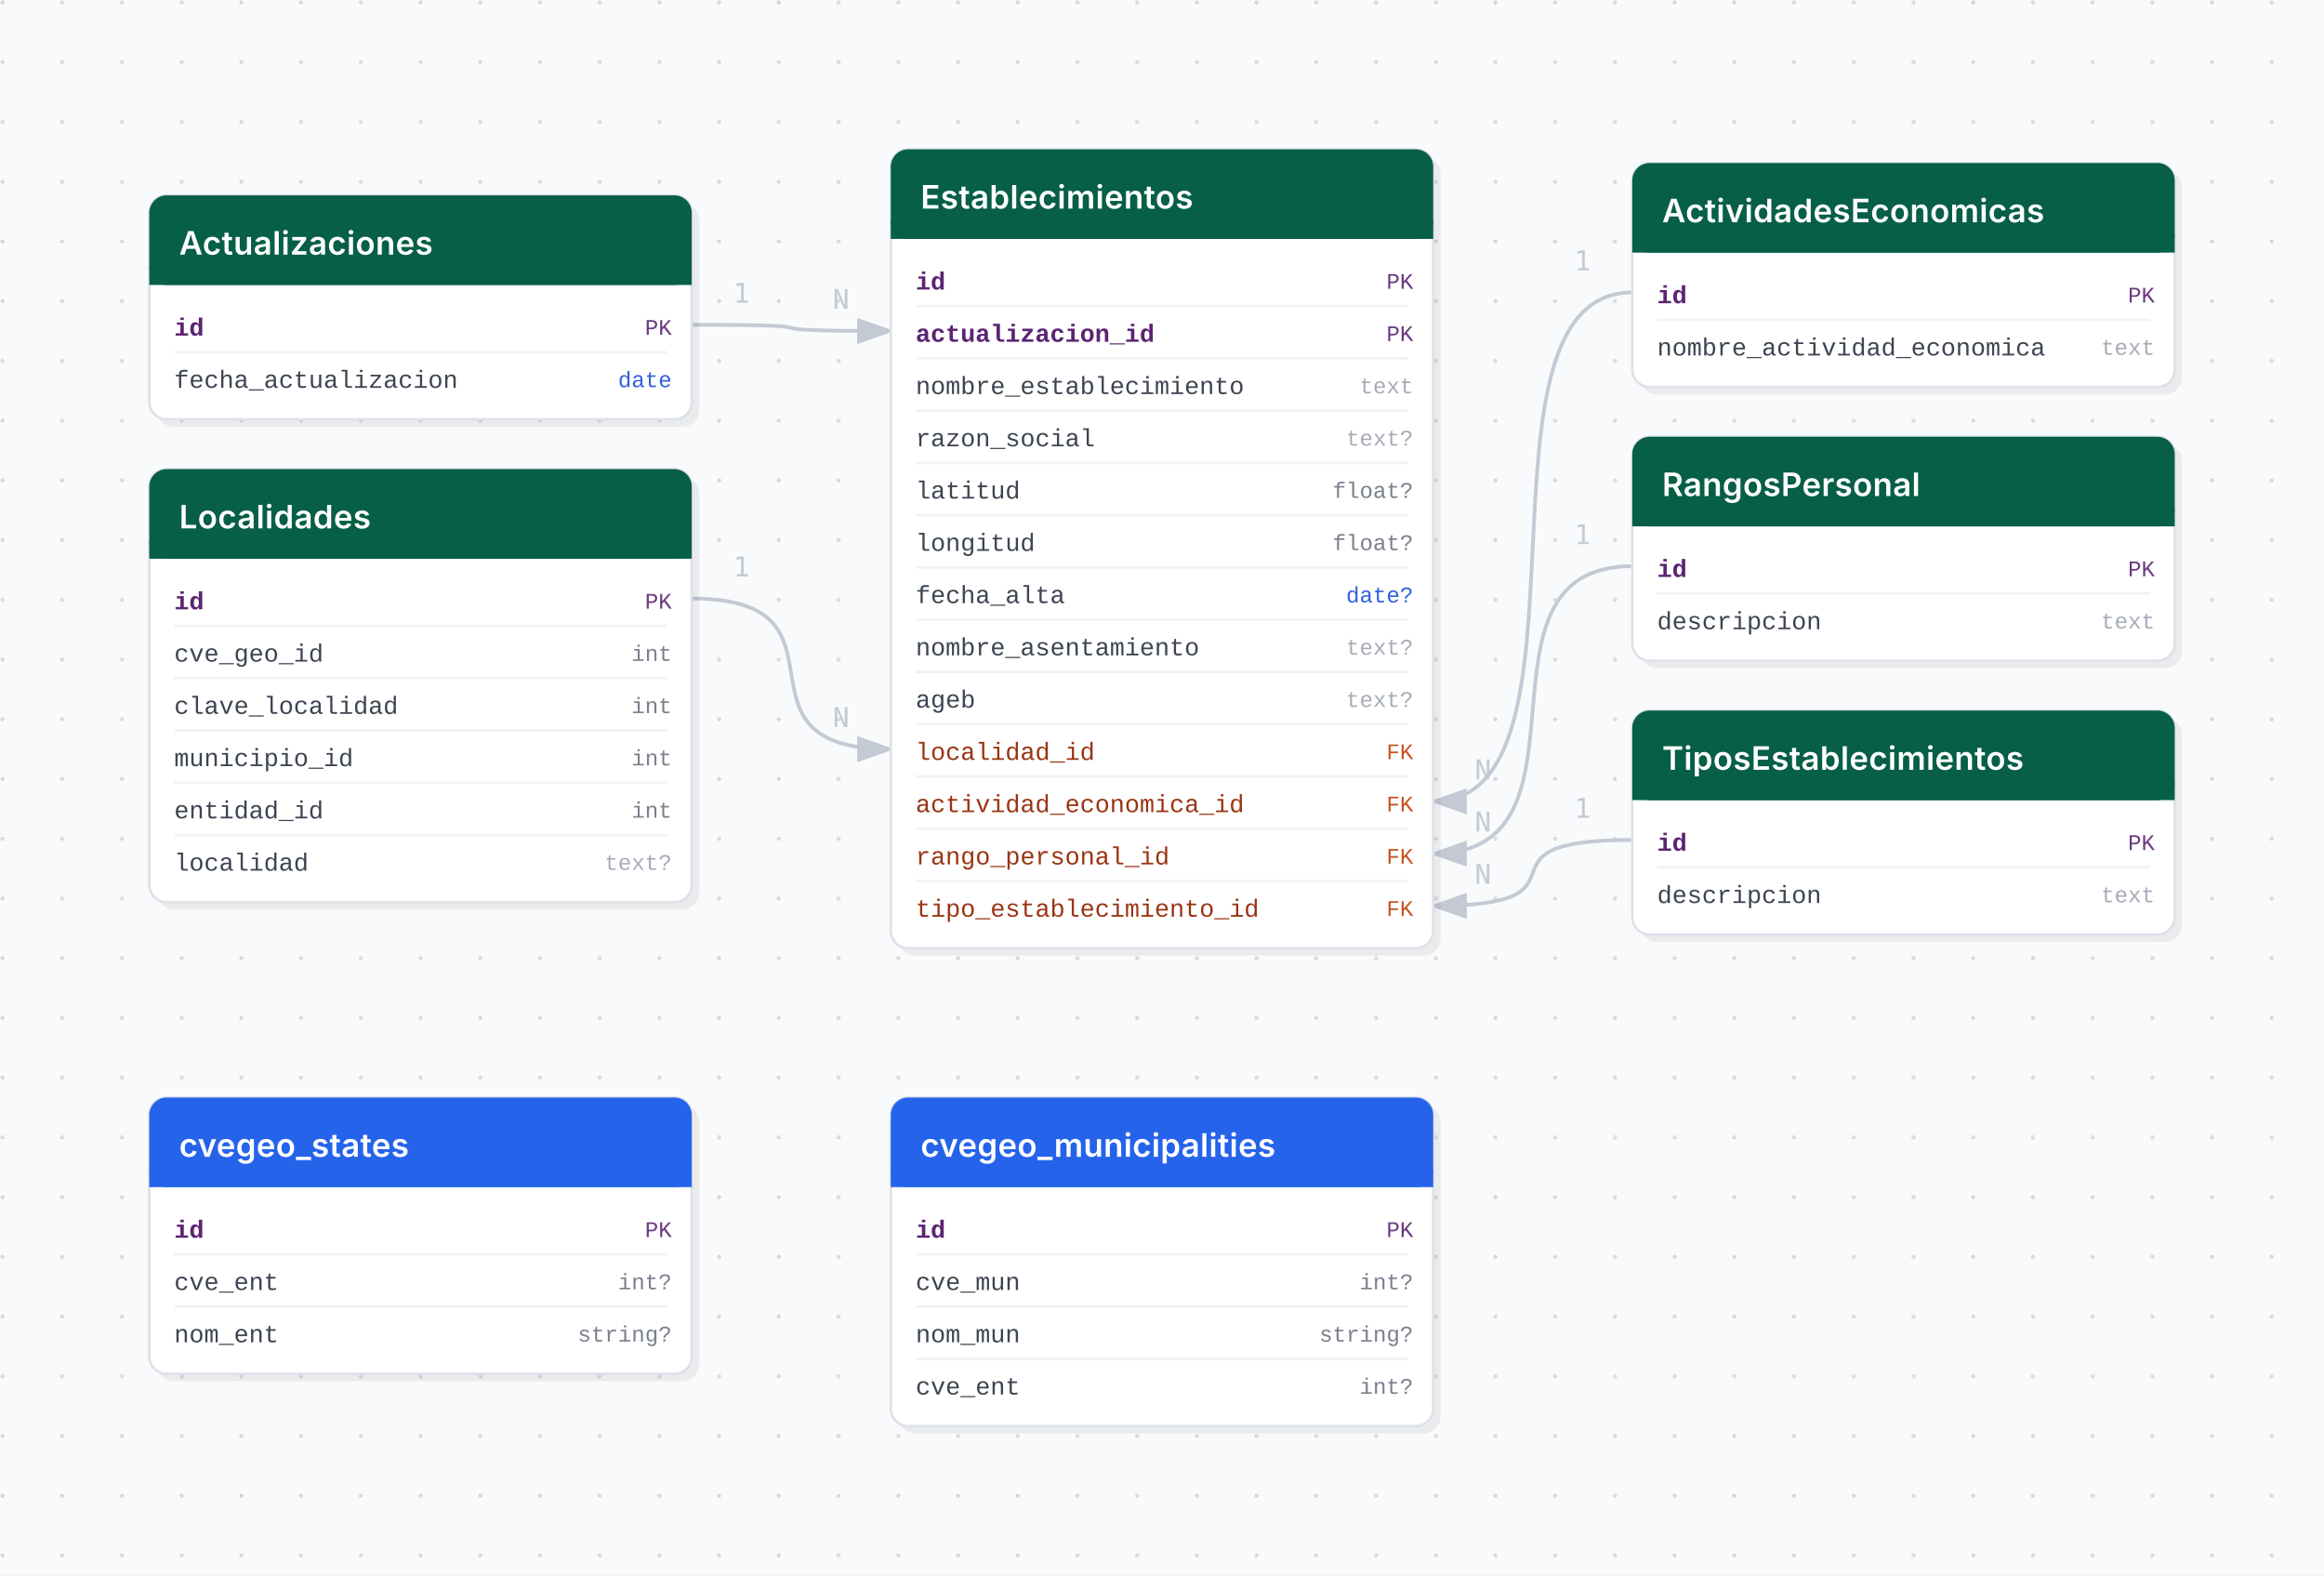
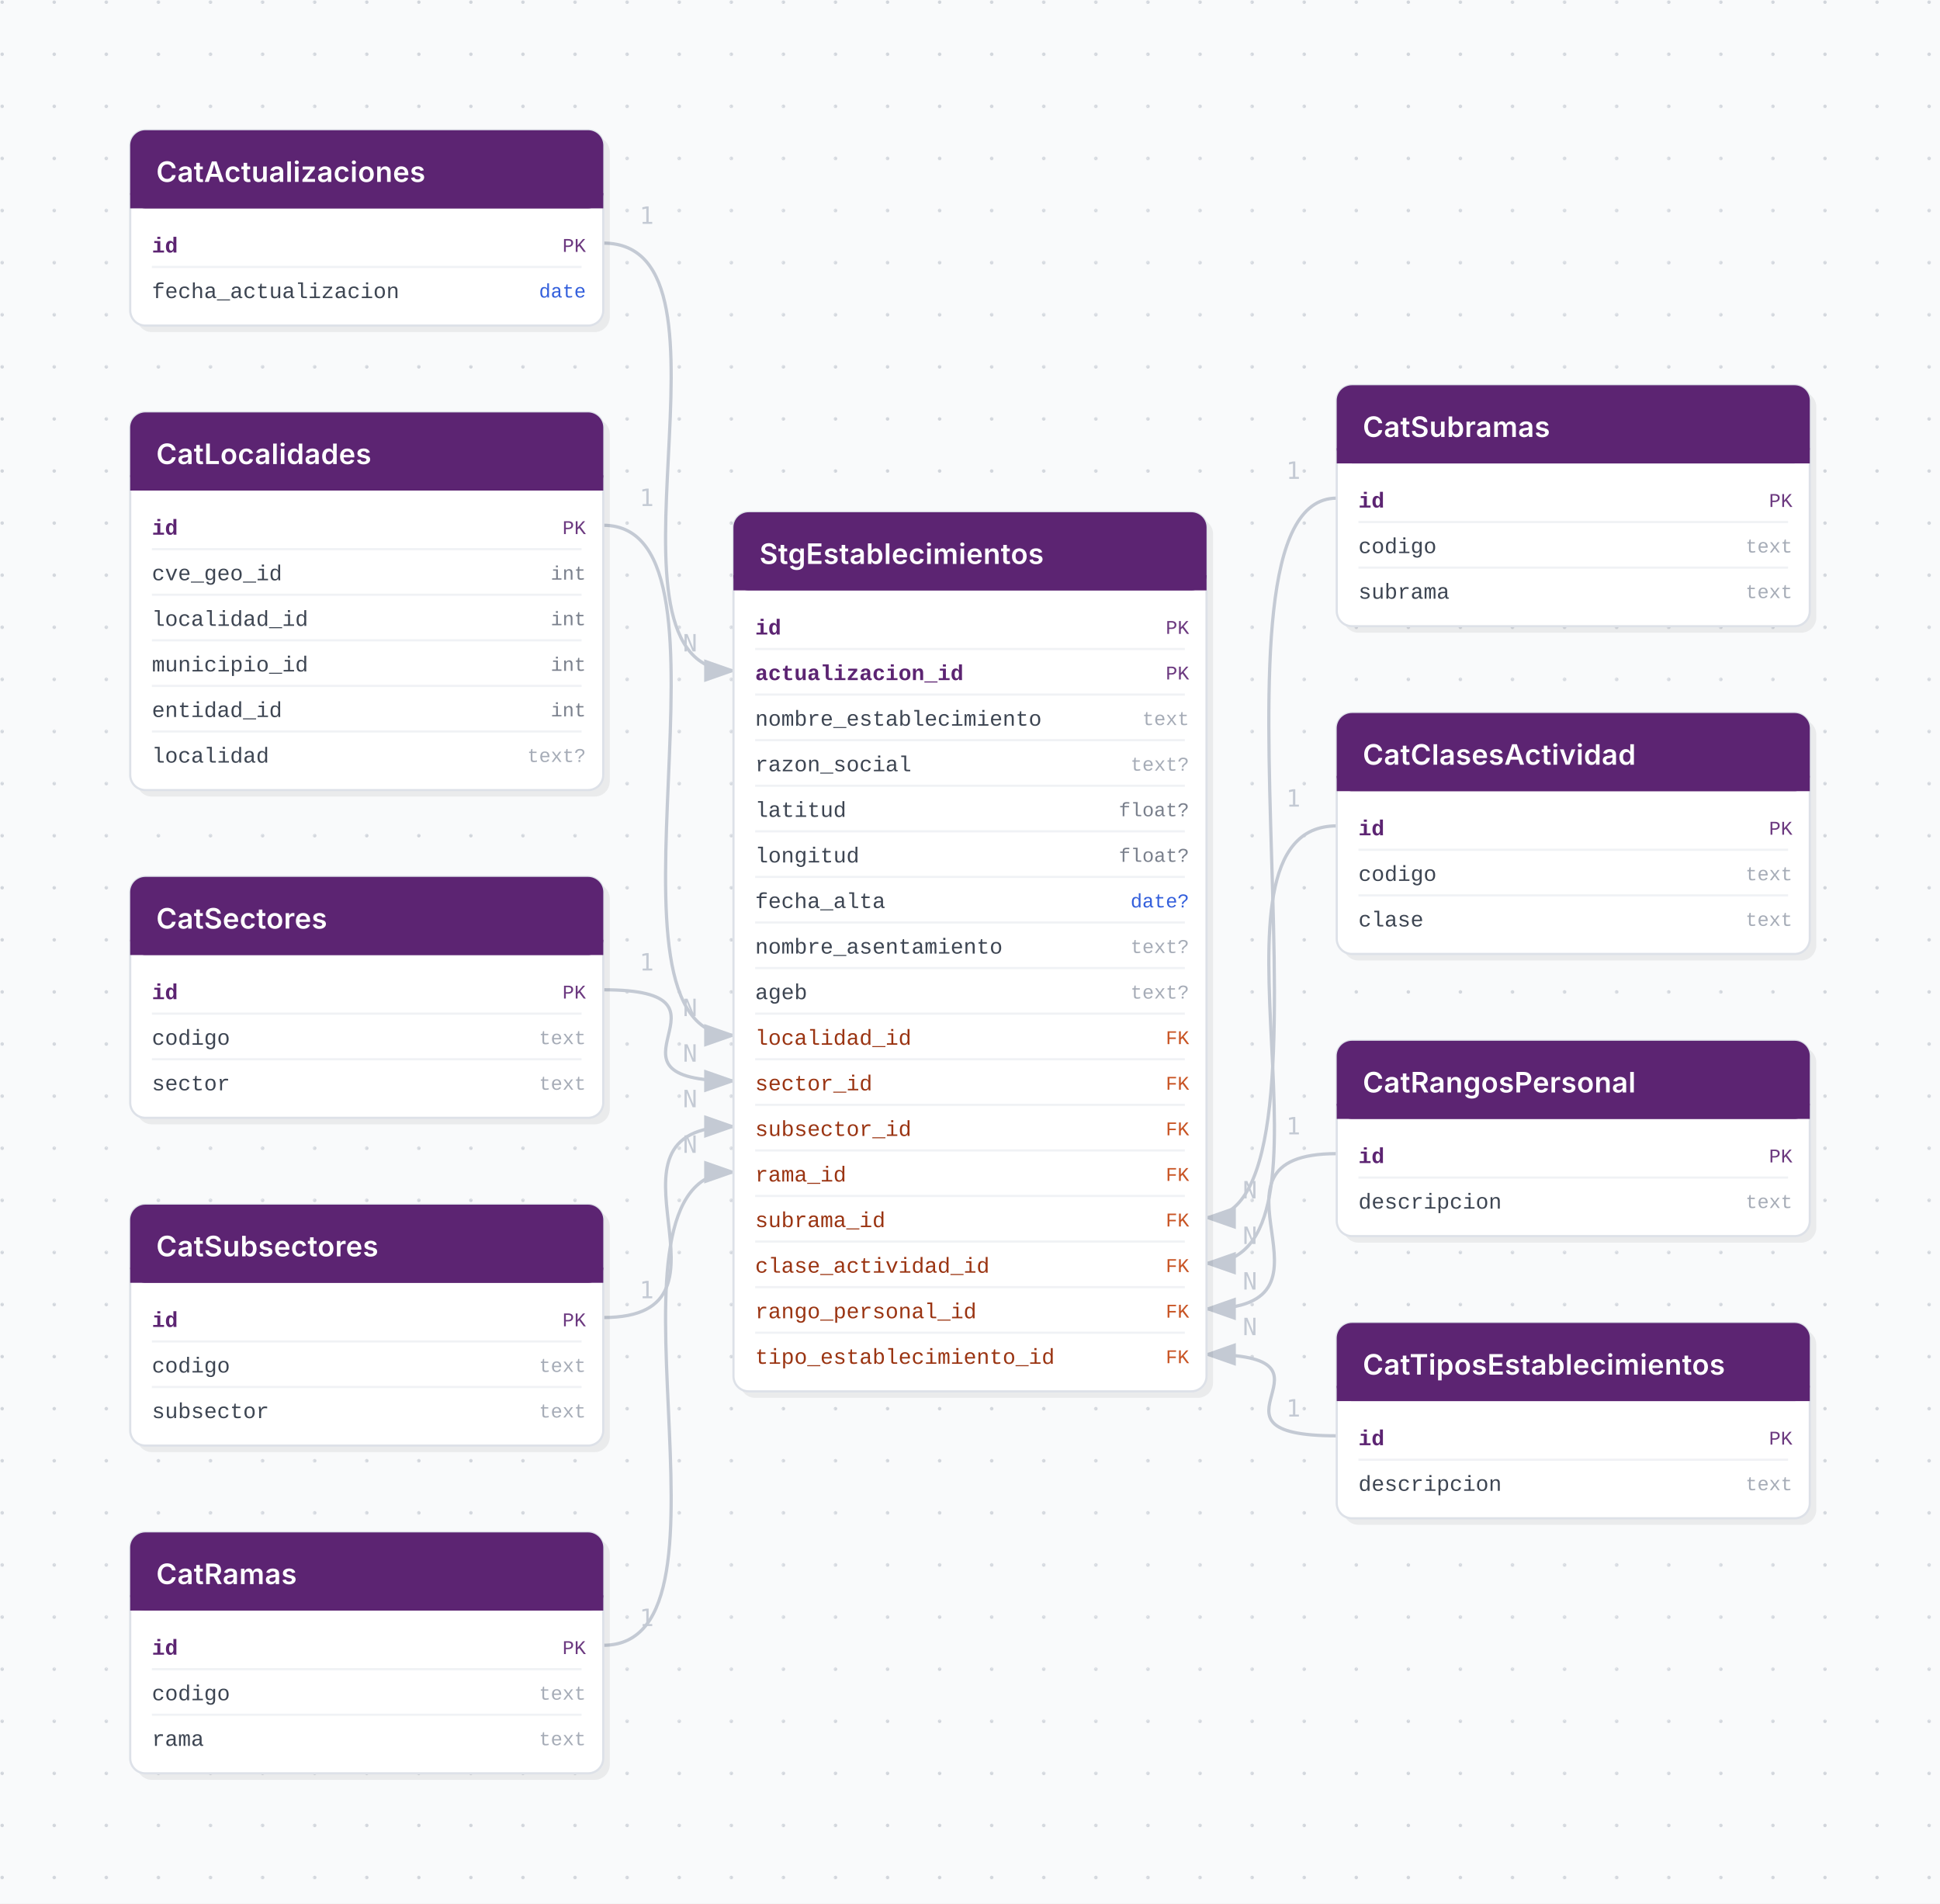
- <svg xmlns="http://www.w3.org/2000/svg" width="934.0" height="633.0" style="font-family: system-ui, -apple-system, sans-serif;">
+ <svg xmlns="http://www.w3.org/2000/svg" width="894.0" height="877.0" style="font-family: system-ui, -apple-system, sans-serif;">
  <defs>
    <pattern id="erd-dots" width="24" height="24" patternUnits="userSpaceOnUse">
      <circle cx="1" cy="1" r="0.8" fill="#d1d5db" />
    </pattern>
    <marker id="arr" markerWidth="10" markerHeight="7" refX="9" refY="3.5" orient="auto">
      <polygon points="0 0, 10 3.5, 0 7" fill="#c4cad4" />
    </marker>
    <marker id="arr-hi" markerWidth="10" markerHeight="7" refX="9" refY="3.5" orient="auto">
-       <polygon points="0 0, 10 3.5, 0 7" fill="#dc2626" />
+       <polygon points="0 0, 10 3.5, 0 7" fill="#FF8300" />
    </marker>
  </defs>
  <rect width="100%" height="100%" fill="#f9fafb" />
  <rect width="100%" height="100%" fill="url(#erd-dots)" />
-   <g class="erd-rel" data-from="actualizaciones" data-to="establecimientos">
-     <path d="M 278.0 130.5 C 348.0 130.5 288.0 133.0 358.0 133.0" fill="none" stroke="transparent" stroke-width="18" />
-     <path class="erd-edge" d="M 278.0 130.5 C 348.0 130.5 288.0 133.0 358.0 133.0" fill="none" stroke="#c4cad4" stroke-width="1.5" marker-end="url(#arr)" />
-     <text x="298.0" y="118.5" font-size="11" font-family="monospace" fill="#c4cad4" text-anchor="middle" dominant-baseline="middle">1</text>
-     <text x="338.0" y="121.0" font-size="11" font-family="monospace" fill="#c4cad4" text-anchor="middle" dominant-baseline="middle">N</text>
-   </g>
-   <g class="erd-rel" data-from="localidades" data-to="establecimientos">
-     <path d="M 278.0 240.5 C 348.0 240.5 288.0 301.0 358.0 301.0" fill="none" stroke="transparent" stroke-width="18" />
-     <path class="erd-edge" d="M 278.0 240.5 C 348.0 240.5 288.0 301.0 358.0 301.0" fill="none" stroke="#c4cad4" stroke-width="1.5" marker-end="url(#arr)" />
-     <text x="298.0" y="228.5" font-size="11" font-family="monospace" fill="#c4cad4" text-anchor="middle" dominant-baseline="middle">1</text>
-     <text x="338.0" y="289.0" font-size="11" font-family="monospace" fill="#c4cad4" text-anchor="middle" dominant-baseline="middle">N</text>
-   </g>
-   <g class="erd-rel" data-from="actividades_economicas" data-to="establecimientos">
-     <path d="M 656.0 117.5 C 586.0 117.5 646.0 322.0 576.0 322.0" fill="none" stroke="transparent" stroke-width="18" />
-     <path class="erd-edge" d="M 656.0 117.5 C 586.0 117.5 646.0 322.0 576.0 322.0" fill="none" stroke="#c4cad4" stroke-width="1.5" marker-end="url(#arr)" />
-     <text x="636.0" y="105.5" font-size="11" font-family="monospace" fill="#c4cad4" text-anchor="middle" dominant-baseline="middle">1</text>
-     <text x="596.0" y="310.0" font-size="11" font-family="monospace" fill="#c4cad4" text-anchor="middle" dominant-baseline="middle">N</text>
-   </g>
-   <g class="erd-rel" data-from="rangos_personal" data-to="establecimientos">
-     <path d="M 656.0 227.5 C 586.0 227.5 646.0 343.0 576.0 343.0" fill="none" stroke="transparent" stroke-width="18" />
-     <path class="erd-edge" d="M 656.0 227.5 C 586.0 227.5 646.0 343.0 576.0 343.0" fill="none" stroke="#c4cad4" stroke-width="1.5" marker-end="url(#arr)" />
-     <text x="636.0" y="215.5" font-size="11" font-family="monospace" fill="#c4cad4" text-anchor="middle" dominant-baseline="middle">1</text>
-     <text x="596.0" y="331.0" font-size="11" font-family="monospace" fill="#c4cad4" text-anchor="middle" dominant-baseline="middle">N</text>
-   </g>
-   <g class="erd-rel" data-from="tipos_establecimientos" data-to="establecimientos">
-     <path d="M 656.0 337.5 C 586.0 337.5 646.0 364.0 576.0 364.0" fill="none" stroke="transparent" stroke-width="18" />
-     <path class="erd-edge" d="M 656.0 337.5 C 586.0 337.5 646.0 364.0 576.0 364.0" fill="none" stroke="#c4cad4" stroke-width="1.5" marker-end="url(#arr)" />
-     <text x="636.0" y="325.5" font-size="11" font-family="monospace" fill="#c4cad4" text-anchor="middle" dominant-baseline="middle">1</text>
-     <text x="596.0" y="352.0" font-size="11" font-family="monospace" fill="#c4cad4" text-anchor="middle" dominant-baseline="middle">N</text>
-   </g>
-   <g class="erd-node" data-table="actividades_economicas" transform="translate(656.0, 65.5)" style="cursor: grab;">
+   <g class="erd-rel" data-from="cat_actualizaciones" data-to="stg_establecimientos">
+     <path d="M 278.0 112.0 C 348.0 112.0 268.0 309.0 338.0 309.0" fill="none" stroke="transparent" stroke-width="18" />
+     <path class="erd-edge" d="M 278.0 112.0 C 348.0 112.0 268.0 309.0 338.0 309.0" fill="none" stroke="#c4cad4" stroke-width="1.5" marker-end="url(#arr)" />
+     <text x="298.0" y="100.0" font-size="11" font-family="monospace" fill="#c4cad4" text-anchor="middle" dominant-baseline="middle">1</text>
+     <text x="318.0" y="297.0" font-size="11" font-family="monospace" fill="#c4cad4" text-anchor="middle" dominant-baseline="middle">N</text>
+   </g>
+   <g class="erd-rel" data-from="cat_localidades" data-to="stg_establecimientos">
+     <path d="M 278.0 242.0 C 348.0 242.0 268.0 477.0 338.0 477.0" fill="none" stroke="transparent" stroke-width="18" />
+     <path class="erd-edge" d="M 278.0 242.0 C 348.0 242.0 268.0 477.0 338.0 477.0" fill="none" stroke="#c4cad4" stroke-width="1.5" marker-end="url(#arr)" />
+     <text x="298.0" y="230.0" font-size="11" font-family="monospace" fill="#c4cad4" text-anchor="middle" dominant-baseline="middle">1</text>
+     <text x="318.0" y="465.0" font-size="11" font-family="monospace" fill="#c4cad4" text-anchor="middle" dominant-baseline="middle">N</text>
+   </g>
+   <g class="erd-rel" data-from="cat_sectores" data-to="stg_establecimientos">
+     <path d="M 278.0 456.0 C 348.0 456.0 268.0 498.0 338.0 498.0" fill="none" stroke="transparent" stroke-width="18" />
+     <path class="erd-edge" d="M 278.0 456.0 C 348.0 456.0 268.0 498.0 338.0 498.0" fill="none" stroke="#c4cad4" stroke-width="1.5" marker-end="url(#arr)" />
+     <text x="298.0" y="444.0" font-size="11" font-family="monospace" fill="#c4cad4" text-anchor="middle" dominant-baseline="middle">1</text>
+     <text x="318.0" y="486.0" font-size="11" font-family="monospace" fill="#c4cad4" text-anchor="middle" dominant-baseline="middle">N</text>
+   </g>
+   <g class="erd-rel" data-from="cat_subsectores" data-to="stg_establecimientos">
+     <path d="M 278.0 607.0 C 348.0 607.0 268.0 519.0 338.0 519.0" fill="none" stroke="transparent" stroke-width="18" />
+     <path class="erd-edge" d="M 278.0 607.0 C 348.0 607.0 268.0 519.0 338.0 519.0" fill="none" stroke="#c4cad4" stroke-width="1.5" marker-end="url(#arr)" />
+     <text x="298.0" y="595.0" font-size="11" font-family="monospace" fill="#c4cad4" text-anchor="middle" dominant-baseline="middle">1</text>
+     <text x="318.0" y="507.0" font-size="11" font-family="monospace" fill="#c4cad4" text-anchor="middle" dominant-baseline="middle">N</text>
+   </g>
+   <g class="erd-rel" data-from="cat_ramas" data-to="stg_establecimientos">
+     <path d="M 278.0 758.0 C 348.0 758.0 268.0 540.0 338.0 540.0" fill="none" stroke="transparent" stroke-width="18" />
+     <path class="erd-edge" d="M 278.0 758.0 C 348.0 758.0 268.0 540.0 338.0 540.0" fill="none" stroke="#c4cad4" stroke-width="1.5" marker-end="url(#arr)" />
+     <text x="298.0" y="746.0" font-size="11" font-family="monospace" fill="#c4cad4" text-anchor="middle" dominant-baseline="middle">1</text>
+     <text x="318.0" y="528.0" font-size="11" font-family="monospace" fill="#c4cad4" text-anchor="middle" dominant-baseline="middle">N</text>
+   </g>
+   <g class="erd-rel" data-from="cat_subramas" data-to="stg_establecimientos">
+     <path d="M 616.0 229.5 C 546.0 229.5 626.0 561.0 556.0 561.0" fill="none" stroke="transparent" stroke-width="18" />
+     <path class="erd-edge" d="M 616.0 229.5 C 546.0 229.5 626.0 561.0 556.0 561.0" fill="none" stroke="#c4cad4" stroke-width="1.5" marker-end="url(#arr)" />
+     <text x="596.0" y="217.5" font-size="11" font-family="monospace" fill="#c4cad4" text-anchor="middle" dominant-baseline="middle">1</text>
+     <text x="576.0" y="549.0" font-size="11" font-family="monospace" fill="#c4cad4" text-anchor="middle" dominant-baseline="middle">N</text>
+   </g>
+   <g class="erd-rel" data-from="cat_clases_actividad" data-to="stg_establecimientos">
+     <path d="M 616.0 380.5 C 546.0 380.5 626.0 582.0 556.0 582.0" fill="none" stroke="transparent" stroke-width="18" />
+     <path class="erd-edge" d="M 616.0 380.5 C 546.0 380.5 626.0 582.0 556.0 582.0" fill="none" stroke="#c4cad4" stroke-width="1.5" marker-end="url(#arr)" />
+     <text x="596.0" y="368.5" font-size="11" font-family="monospace" fill="#c4cad4" text-anchor="middle" dominant-baseline="middle">1</text>
+     <text x="576.0" y="570.0" font-size="11" font-family="monospace" fill="#c4cad4" text-anchor="middle" dominant-baseline="middle">N</text>
+   </g>
+   <g class="erd-rel" data-from="cat_rangos_personal" data-to="stg_establecimientos">
+     <path d="M 616.0 531.5 C 546.0 531.5 626.0 603.0 556.0 603.0" fill="none" stroke="transparent" stroke-width="18" />
+     <path class="erd-edge" d="M 616.0 531.5 C 546.0 531.5 626.0 603.0 556.0 603.0" fill="none" stroke="#c4cad4" stroke-width="1.5" marker-end="url(#arr)" />
+     <text x="596.0" y="519.5" font-size="11" font-family="monospace" fill="#c4cad4" text-anchor="middle" dominant-baseline="middle">1</text>
+     <text x="576.0" y="591.0" font-size="11" font-family="monospace" fill="#c4cad4" text-anchor="middle" dominant-baseline="middle">N</text>
+   </g>
+   <g class="erd-rel" data-from="cat_tipos_establecimientos" data-to="stg_establecimientos">
+     <path d="M 616.0 661.5 C 546.0 661.5 626.0 624.0 556.0 624.0" fill="none" stroke="transparent" stroke-width="18" />
+     <path class="erd-edge" d="M 616.0 661.5 C 546.0 661.5 626.0 624.0 556.0 624.0" fill="none" stroke="#c4cad4" stroke-width="1.5" marker-end="url(#arr)" />
+     <text x="596.0" y="649.5" font-size="11" font-family="monospace" fill="#c4cad4" text-anchor="middle" dominant-baseline="middle">1</text>
+     <text x="576.0" y="612.0" font-size="11" font-family="monospace" fill="#c4cad4" text-anchor="middle" dominant-baseline="middle">N</text>
+   </g>
+   <g class="erd-node" data-table="cat_actualizaciones" transform="translate(60.0, 60.0)" style="cursor: grab;">
    <rect x="3" y="3" rx="7" width="218" height="90" fill="rgba(0,0,0,0.06)" />
    <rect class="erd-card" rx="7" width="218" height="90" fill="#ffffff" stroke="#dde1e8" stroke-width="1" />
-     <rect rx="7" width="218" height="36" fill="#065f46" />
-     <rect y="29" width="218" height="7" fill="#065f46" />
-     <text x="12" y="19.0" font-size="13" font-weight="600" fill="white" dominant-baseline="middle" style="letter-spacing: 0.01em;">ActividadesEconomicas</text>
-     <text x="10" y="53.5" font-size="10" font-family="'Courier New', Courier, monospace" fill="#5C2472" font-weight="700" dominant-baseline="middle">id</text>
-     <text x="210" y="53.5" font-size="9" font-family="'Courier New', Courier, monospace" fill="#5C2472" text-anchor="end" dominant-baseline="middle" opacity="0.9">PK</text>
-     <line x1="10" y1="63" x2="208" y2="63" stroke="#f0f2f5" stroke-width="1" />
-     <text x="10" y="74.5" font-size="10" font-family="'Courier New', Courier, monospace" fill="#3d4552" font-weight="400" dominant-baseline="middle">nombre_actividad_economica</text>
-     <text x="210" y="74.5" font-size="9" font-family="'Courier New', Courier, monospace" fill="#9ca3af" text-anchor="end" dominant-baseline="middle" opacity="0.9">text</text>
-   </g>
-   <g class="erd-node" data-table="actualizaciones" transform="translate(60.0, 78.5)" style="cursor: grab;">
+     <rect rx="7" width="218" height="36" fill="#5C2472" />
+     <rect y="29" width="218" height="7" fill="#5C2472" />
+     <text x="12" y="19.0" font-size="13" font-weight="600" fill="white" dominant-baseline="middle" style="letter-spacing: 0.01em;">CatActualizaciones</text>
+     <text x="10" y="53.5" font-size="10" font-family="'Courier New', Courier, monospace" fill="#5C2472" font-weight="700" dominant-baseline="middle">id</text>
+     <text x="210" y="53.5" font-size="9" font-family="'Courier New', Courier, monospace" fill="#5C2472" text-anchor="end" dominant-baseline="middle" opacity="0.9">PK</text>
+     <line x1="10" y1="63" x2="208" y2="63" stroke="#f0f2f5" stroke-width="1" />
+     <text x="10" y="74.5" font-size="10" font-family="'Courier New', Courier, monospace" fill="#3d4552" font-weight="400" dominant-baseline="middle">fecha_actualizacion</text>
+     <text x="210" y="74.5" font-size="9" font-family="'Courier New', Courier, monospace" fill="#1d4ed8" text-anchor="end" dominant-baseline="middle" opacity="0.9">date</text>
+   </g>
+   <g class="erd-node" data-table="cat_clases_actividad" transform="translate(616.0, 328.5)" style="cursor: grab;">
+     <rect x="3" y="3" rx="7" width="218" height="111" fill="rgba(0,0,0,0.06)" />
+     <rect class="erd-card" rx="7" width="218" height="111" fill="#ffffff" stroke="#dde1e8" stroke-width="1" />
+     <rect rx="7" width="218" height="36" fill="#5C2472" />
+     <rect y="29" width="218" height="7" fill="#5C2472" />
+     <text x="12" y="19.0" font-size="13" font-weight="600" fill="white" dominant-baseline="middle" style="letter-spacing: 0.01em;">CatClasesActividad</text>
+     <text x="10" y="53.5" font-size="10" font-family="'Courier New', Courier, monospace" fill="#5C2472" font-weight="700" dominant-baseline="middle">id</text>
+     <text x="210" y="53.5" font-size="9" font-family="'Courier New', Courier, monospace" fill="#5C2472" text-anchor="end" dominant-baseline="middle" opacity="0.9">PK</text>
+     <line x1="10" y1="63" x2="208" y2="63" stroke="#f0f2f5" stroke-width="1" />
+     <text x="10" y="74.5" font-size="10" font-family="'Courier New', Courier, monospace" fill="#3d4552" font-weight="400" dominant-baseline="middle">codigo</text>
+     <text x="210" y="74.5" font-size="9" font-family="'Courier New', Courier, monospace" fill="#9ca3af" text-anchor="end" dominant-baseline="middle" opacity="0.9">text</text>
+     <line x1="10" y1="84" x2="208" y2="84" stroke="#f0f2f5" stroke-width="1" />
+     <text x="10" y="95.5" font-size="10" font-family="'Courier New', Courier, monospace" fill="#3d4552" font-weight="400" dominant-baseline="middle">clase</text>
+     <text x="210" y="95.5" font-size="9" font-family="'Courier New', Courier, monospace" fill="#9ca3af" text-anchor="end" dominant-baseline="middle" opacity="0.9">text</text>
+   </g>
+   <g class="erd-node" data-table="cat_localidades" transform="translate(60.0, 190.0)" style="cursor: grab;">
+     <rect x="3" y="3" rx="7" width="218" height="174" fill="rgba(0,0,0,0.06)" />
+     <rect class="erd-card" rx="7" width="218" height="174" fill="#ffffff" stroke="#dde1e8" stroke-width="1" />
+     <rect rx="7" width="218" height="36" fill="#5C2472" />
+     <rect y="29" width="218" height="7" fill="#5C2472" />
+     <text x="12" y="19.0" font-size="13" font-weight="600" fill="white" dominant-baseline="middle" style="letter-spacing: 0.01em;">CatLocalidades</text>
+     <text x="10" y="53.5" font-size="10" font-family="'Courier New', Courier, monospace" fill="#5C2472" font-weight="700" dominant-baseline="middle">id</text>
+     <text x="210" y="53.5" font-size="9" font-family="'Courier New', Courier, monospace" fill="#5C2472" text-anchor="end" dominant-baseline="middle" opacity="0.9">PK</text>
+     <line x1="10" y1="63" x2="208" y2="63" stroke="#f0f2f5" stroke-width="1" />
+     <text x="10" y="74.5" font-size="10" font-family="'Courier New', Courier, monospace" fill="#3d4552" font-weight="400" dominant-baseline="middle">cve_geo_id</text>
+     <text x="210" y="74.5" font-size="9" font-family="'Courier New', Courier, monospace" fill="#6b7280" text-anchor="end" dominant-baseline="middle" opacity="0.9">int</text>
+     <line x1="10" y1="84" x2="208" y2="84" stroke="#f0f2f5" stroke-width="1" />
+     <text x="10" y="95.5" font-size="10" font-family="'Courier New', Courier, monospace" fill="#3d4552" font-weight="400" dominant-baseline="middle">localidad_id</text>
+     <text x="210" y="95.5" font-size="9" font-family="'Courier New', Courier, monospace" fill="#6b7280" text-anchor="end" dominant-baseline="middle" opacity="0.9">int</text>
+     <line x1="10" y1="105" x2="208" y2="105" stroke="#f0f2f5" stroke-width="1" />
+     <text x="10" y="116.5" font-size="10" font-family="'Courier New', Courier, monospace" fill="#3d4552" font-weight="400" dominant-baseline="middle">municipio_id</text>
+     <text x="210" y="116.5" font-size="9" font-family="'Courier New', Courier, monospace" fill="#6b7280" text-anchor="end" dominant-baseline="middle" opacity="0.9">int</text>
+     <line x1="10" y1="126" x2="208" y2="126" stroke="#f0f2f5" stroke-width="1" />
+     <text x="10" y="137.5" font-size="10" font-family="'Courier New', Courier, monospace" fill="#3d4552" font-weight="400" dominant-baseline="middle">entidad_id</text>
+     <text x="210" y="137.5" font-size="9" font-family="'Courier New', Courier, monospace" fill="#6b7280" text-anchor="end" dominant-baseline="middle" opacity="0.9">int</text>
+     <line x1="10" y1="147" x2="208" y2="147" stroke="#f0f2f5" stroke-width="1" />
+     <text x="10" y="158.5" font-size="10" font-family="'Courier New', Courier, monospace" fill="#3d4552" font-weight="400" dominant-baseline="middle">localidad</text>
+     <text x="210" y="158.5" font-size="9" font-family="'Courier New', Courier, monospace" fill="#9ca3af" text-anchor="end" dominant-baseline="middle" opacity="0.9">text?</text>
+   </g>
+   <g class="erd-node" data-table="cat_ramas" transform="translate(60.0, 706.0)" style="cursor: grab;">
+     <rect x="3" y="3" rx="7" width="218" height="111" fill="rgba(0,0,0,0.06)" />
+     <rect class="erd-card" rx="7" width="218" height="111" fill="#ffffff" stroke="#dde1e8" stroke-width="1" />
+     <rect rx="7" width="218" height="36" fill="#5C2472" />
+     <rect y="29" width="218" height="7" fill="#5C2472" />
+     <text x="12" y="19.0" font-size="13" font-weight="600" fill="white" dominant-baseline="middle" style="letter-spacing: 0.01em;">CatRamas</text>
+     <text x="10" y="53.5" font-size="10" font-family="'Courier New', Courier, monospace" fill="#5C2472" font-weight="700" dominant-baseline="middle">id</text>
+     <text x="210" y="53.5" font-size="9" font-family="'Courier New', Courier, monospace" fill="#5C2472" text-anchor="end" dominant-baseline="middle" opacity="0.9">PK</text>
+     <line x1="10" y1="63" x2="208" y2="63" stroke="#f0f2f5" stroke-width="1" />
+     <text x="10" y="74.5" font-size="10" font-family="'Courier New', Courier, monospace" fill="#3d4552" font-weight="400" dominant-baseline="middle">codigo</text>
+     <text x="210" y="74.5" font-size="9" font-family="'Courier New', Courier, monospace" fill="#9ca3af" text-anchor="end" dominant-baseline="middle" opacity="0.9">text</text>
+     <line x1="10" y1="84" x2="208" y2="84" stroke="#f0f2f5" stroke-width="1" />
+     <text x="10" y="95.5" font-size="10" font-family="'Courier New', Courier, monospace" fill="#3d4552" font-weight="400" dominant-baseline="middle">rama</text>
+     <text x="210" y="95.5" font-size="9" font-family="'Courier New', Courier, monospace" fill="#9ca3af" text-anchor="end" dominant-baseline="middle" opacity="0.9">text</text>
+   </g>
+   <g class="erd-node" data-table="cat_rangos_personal" transform="translate(616.0, 479.5)" style="cursor: grab;">
    <rect x="3" y="3" rx="7" width="218" height="90" fill="rgba(0,0,0,0.06)" />
    <rect class="erd-card" rx="7" width="218" height="90" fill="#ffffff" stroke="#dde1e8" stroke-width="1" />
-     <rect rx="7" width="218" height="36" fill="#065f46" />
-     <rect y="29" width="218" height="7" fill="#065f46" />
-     <text x="12" y="19.0" font-size="13" font-weight="600" fill="white" dominant-baseline="middle" style="letter-spacing: 0.01em;">Actualizaciones</text>
-     <text x="10" y="53.5" font-size="10" font-family="'Courier New', Courier, monospace" fill="#5C2472" font-weight="700" dominant-baseline="middle">id</text>
-     <text x="210" y="53.5" font-size="9" font-family="'Courier New', Courier, monospace" fill="#5C2472" text-anchor="end" dominant-baseline="middle" opacity="0.9">PK</text>
-     <line x1="10" y1="63" x2="208" y2="63" stroke="#f0f2f5" stroke-width="1" />
-     <text x="10" y="74.5" font-size="10" font-family="'Courier New', Courier, monospace" fill="#3d4552" font-weight="400" dominant-baseline="middle">fecha_actualizacion</text>
-     <text x="210" y="74.5" font-size="9" font-family="'Courier New', Courier, monospace" fill="#1d4ed8" text-anchor="end" dominant-baseline="middle" opacity="0.9">date</text>
-   </g>
-   <g class="erd-node" data-table="cvegeo_municipalities" transform="translate(358.0, 441.0)" style="cursor: grab;">
-     <rect x="3" y="3" rx="7" width="218" height="132" fill="rgba(0,0,0,0.06)" />
-     <rect class="erd-card" rx="7" width="218" height="132" fill="#ffffff" stroke="#dde1e8" stroke-width="1" />
-     <rect rx="7" width="218" height="36" fill="#2563eb" />
-     <rect y="29" width="218" height="7" fill="#2563eb" />
-     <text x="12" y="19.0" font-size="13" font-weight="600" fill="white" dominant-baseline="middle" style="letter-spacing: 0.01em;">cvegeo_municipalities</text>
-     <text x="10" y="53.5" font-size="10" font-family="'Courier New', Courier, monospace" fill="#5C2472" font-weight="700" dominant-baseline="middle">id</text>
-     <text x="210" y="53.5" font-size="9" font-family="'Courier New', Courier, monospace" fill="#5C2472" text-anchor="end" dominant-baseline="middle" opacity="0.9">PK</text>
-     <line x1="10" y1="63" x2="208" y2="63" stroke="#f0f2f5" stroke-width="1" />
-     <text x="10" y="74.5" font-size="10" font-family="'Courier New', Courier, monospace" fill="#3d4552" font-weight="400" dominant-baseline="middle">cve_mun</text>
-     <text x="210" y="74.5" font-size="9" font-family="'Courier New', Courier, monospace" fill="#6b7280" text-anchor="end" dominant-baseline="middle" opacity="0.9">int?</text>
-     <line x1="10" y1="84" x2="208" y2="84" stroke="#f0f2f5" stroke-width="1" />
-     <text x="10" y="95.5" font-size="10" font-family="'Courier New', Courier, monospace" fill="#3d4552" font-weight="400" dominant-baseline="middle">nom_mun</text>
-     <text x="210" y="95.5" font-size="9" font-family="'Courier New', Courier, monospace" fill="#6b7280" text-anchor="end" dominant-baseline="middle" opacity="0.9">string?</text>
-     <line x1="10" y1="105" x2="208" y2="105" stroke="#f0f2f5" stroke-width="1" />
-     <text x="10" y="116.5" font-size="10" font-family="'Courier New', Courier, monospace" fill="#3d4552" font-weight="400" dominant-baseline="middle">cve_ent</text>
-     <text x="210" y="116.5" font-size="9" font-family="'Courier New', Courier, monospace" fill="#6b7280" text-anchor="end" dominant-baseline="middle" opacity="0.9">int?</text>
-   </g>
-   <g class="erd-node" data-table="cvegeo_states" transform="translate(60.0, 441.0)" style="cursor: grab;">
-     <rect x="3" y="3" rx="7" width="218" height="111" fill="rgba(0,0,0,0.06)" />
-     <rect class="erd-card" rx="7" width="218" height="111" fill="#ffffff" stroke="#dde1e8" stroke-width="1" />
-     <rect rx="7" width="218" height="36" fill="#2563eb" />
-     <rect y="29" width="218" height="7" fill="#2563eb" />
-     <text x="12" y="19.0" font-size="13" font-weight="600" fill="white" dominant-baseline="middle" style="letter-spacing: 0.01em;">cvegeo_states</text>
-     <text x="10" y="53.5" font-size="10" font-family="'Courier New', Courier, monospace" fill="#5C2472" font-weight="700" dominant-baseline="middle">id</text>
-     <text x="210" y="53.5" font-size="9" font-family="'Courier New', Courier, monospace" fill="#5C2472" text-anchor="end" dominant-baseline="middle" opacity="0.9">PK</text>
-     <line x1="10" y1="63" x2="208" y2="63" stroke="#f0f2f5" stroke-width="1" />
-     <text x="10" y="74.5" font-size="10" font-family="'Courier New', Courier, monospace" fill="#3d4552" font-weight="400" dominant-baseline="middle">cve_ent</text>
-     <text x="210" y="74.5" font-size="9" font-family="'Courier New', Courier, monospace" fill="#6b7280" text-anchor="end" dominant-baseline="middle" opacity="0.9">int?</text>
-     <line x1="10" y1="84" x2="208" y2="84" stroke="#f0f2f5" stroke-width="1" />
-     <text x="10" y="95.5" font-size="10" font-family="'Courier New', Courier, monospace" fill="#3d4552" font-weight="400" dominant-baseline="middle">nom_ent</text>
-     <text x="210" y="95.5" font-size="9" font-family="'Courier New', Courier, monospace" fill="#6b7280" text-anchor="end" dominant-baseline="middle" opacity="0.9">string?</text>
-   </g>
-   <g class="erd-node" data-table="establecimientos" transform="translate(358.0, 60.0)" style="cursor: grab;">
-     <rect x="3" y="3" rx="7" width="218" height="321" fill="rgba(0,0,0,0.06)" />
-     <rect class="erd-card" rx="7" width="218" height="321" fill="#ffffff" stroke="#dde1e8" stroke-width="1" />
-     <rect rx="7" width="218" height="36" fill="#065f46" />
-     <rect y="29" width="218" height="7" fill="#065f46" />
-     <text x="12" y="19.0" font-size="13" font-weight="600" fill="white" dominant-baseline="middle" style="letter-spacing: 0.01em;">Establecimientos</text>
+     <rect rx="7" width="218" height="36" fill="#5C2472" />
+     <rect y="29" width="218" height="7" fill="#5C2472" />
+     <text x="12" y="19.0" font-size="13" font-weight="600" fill="white" dominant-baseline="middle" style="letter-spacing: 0.01em;">CatRangosPersonal</text>
+     <text x="10" y="53.5" font-size="10" font-family="'Courier New', Courier, monospace" fill="#5C2472" font-weight="700" dominant-baseline="middle">id</text>
+     <text x="210" y="53.5" font-size="9" font-family="'Courier New', Courier, monospace" fill="#5C2472" text-anchor="end" dominant-baseline="middle" opacity="0.9">PK</text>
+     <line x1="10" y1="63" x2="208" y2="63" stroke="#f0f2f5" stroke-width="1" />
+     <text x="10" y="74.5" font-size="10" font-family="'Courier New', Courier, monospace" fill="#3d4552" font-weight="400" dominant-baseline="middle">descripcion</text>
+     <text x="210" y="74.5" font-size="9" font-family="'Courier New', Courier, monospace" fill="#9ca3af" text-anchor="end" dominant-baseline="middle" opacity="0.9">text</text>
+   </g>
+   <g class="erd-node" data-table="cat_sectores" transform="translate(60.0, 404.0)" style="cursor: grab;">
+     <rect x="3" y="3" rx="7" width="218" height="111" fill="rgba(0,0,0,0.06)" />
+     <rect class="erd-card" rx="7" width="218" height="111" fill="#ffffff" stroke="#dde1e8" stroke-width="1" />
+     <rect rx="7" width="218" height="36" fill="#5C2472" />
+     <rect y="29" width="218" height="7" fill="#5C2472" />
+     <text x="12" y="19.0" font-size="13" font-weight="600" fill="white" dominant-baseline="middle" style="letter-spacing: 0.01em;">CatSectores</text>
+     <text x="10" y="53.5" font-size="10" font-family="'Courier New', Courier, monospace" fill="#5C2472" font-weight="700" dominant-baseline="middle">id</text>
+     <text x="210" y="53.5" font-size="9" font-family="'Courier New', Courier, monospace" fill="#5C2472" text-anchor="end" dominant-baseline="middle" opacity="0.9">PK</text>
+     <line x1="10" y1="63" x2="208" y2="63" stroke="#f0f2f5" stroke-width="1" />
+     <text x="10" y="74.5" font-size="10" font-family="'Courier New', Courier, monospace" fill="#3d4552" font-weight="400" dominant-baseline="middle">codigo</text>
+     <text x="210" y="74.5" font-size="9" font-family="'Courier New', Courier, monospace" fill="#9ca3af" text-anchor="end" dominant-baseline="middle" opacity="0.9">text</text>
+     <line x1="10" y1="84" x2="208" y2="84" stroke="#f0f2f5" stroke-width="1" />
+     <text x="10" y="95.5" font-size="10" font-family="'Courier New', Courier, monospace" fill="#3d4552" font-weight="400" dominant-baseline="middle">sector</text>
+     <text x="210" y="95.5" font-size="9" font-family="'Courier New', Courier, monospace" fill="#9ca3af" text-anchor="end" dominant-baseline="middle" opacity="0.9">text</text>
+   </g>
+   <g class="erd-node" data-table="cat_subramas" transform="translate(616.0, 177.5)" style="cursor: grab;">
+     <rect x="3" y="3" rx="7" width="218" height="111" fill="rgba(0,0,0,0.06)" />
+     <rect class="erd-card" rx="7" width="218" height="111" fill="#ffffff" stroke="#dde1e8" stroke-width="1" />
+     <rect rx="7" width="218" height="36" fill="#5C2472" />
+     <rect y="29" width="218" height="7" fill="#5C2472" />
+     <text x="12" y="19.0" font-size="13" font-weight="600" fill="white" dominant-baseline="middle" style="letter-spacing: 0.01em;">CatSubramas</text>
+     <text x="10" y="53.5" font-size="10" font-family="'Courier New', Courier, monospace" fill="#5C2472" font-weight="700" dominant-baseline="middle">id</text>
+     <text x="210" y="53.5" font-size="9" font-family="'Courier New', Courier, monospace" fill="#5C2472" text-anchor="end" dominant-baseline="middle" opacity="0.9">PK</text>
+     <line x1="10" y1="63" x2="208" y2="63" stroke="#f0f2f5" stroke-width="1" />
+     <text x="10" y="74.5" font-size="10" font-family="'Courier New', Courier, monospace" fill="#3d4552" font-weight="400" dominant-baseline="middle">codigo</text>
+     <text x="210" y="74.5" font-size="9" font-family="'Courier New', Courier, monospace" fill="#9ca3af" text-anchor="end" dominant-baseline="middle" opacity="0.9">text</text>
+     <line x1="10" y1="84" x2="208" y2="84" stroke="#f0f2f5" stroke-width="1" />
+     <text x="10" y="95.5" font-size="10" font-family="'Courier New', Courier, monospace" fill="#3d4552" font-weight="400" dominant-baseline="middle">subrama</text>
+     <text x="210" y="95.5" font-size="9" font-family="'Courier New', Courier, monospace" fill="#9ca3af" text-anchor="end" dominant-baseline="middle" opacity="0.9">text</text>
+   </g>
+   <g class="erd-node" data-table="cat_subsectores" transform="translate(60.0, 555.0)" style="cursor: grab;">
+     <rect x="3" y="3" rx="7" width="218" height="111" fill="rgba(0,0,0,0.06)" />
+     <rect class="erd-card" rx="7" width="218" height="111" fill="#ffffff" stroke="#dde1e8" stroke-width="1" />
+     <rect rx="7" width="218" height="36" fill="#5C2472" />
+     <rect y="29" width="218" height="7" fill="#5C2472" />
+     <text x="12" y="19.0" font-size="13" font-weight="600" fill="white" dominant-baseline="middle" style="letter-spacing: 0.01em;">CatSubsectores</text>
+     <text x="10" y="53.5" font-size="10" font-family="'Courier New', Courier, monospace" fill="#5C2472" font-weight="700" dominant-baseline="middle">id</text>
+     <text x="210" y="53.5" font-size="9" font-family="'Courier New', Courier, monospace" fill="#5C2472" text-anchor="end" dominant-baseline="middle" opacity="0.9">PK</text>
+     <line x1="10" y1="63" x2="208" y2="63" stroke="#f0f2f5" stroke-width="1" />
+     <text x="10" y="74.5" font-size="10" font-family="'Courier New', Courier, monospace" fill="#3d4552" font-weight="400" dominant-baseline="middle">codigo</text>
+     <text x="210" y="74.5" font-size="9" font-family="'Courier New', Courier, monospace" fill="#9ca3af" text-anchor="end" dominant-baseline="middle" opacity="0.9">text</text>
+     <line x1="10" y1="84" x2="208" y2="84" stroke="#f0f2f5" stroke-width="1" />
+     <text x="10" y="95.5" font-size="10" font-family="'Courier New', Courier, monospace" fill="#3d4552" font-weight="400" dominant-baseline="middle">subsector</text>
+     <text x="210" y="95.5" font-size="9" font-family="'Courier New', Courier, monospace" fill="#9ca3af" text-anchor="end" dominant-baseline="middle" opacity="0.9">text</text>
+   </g>
+   <g class="erd-node" data-table="cat_tipos_establecimientos" transform="translate(616.0, 609.5)" style="cursor: grab;">
+     <rect x="3" y="3" rx="7" width="218" height="90" fill="rgba(0,0,0,0.06)" />
+     <rect class="erd-card" rx="7" width="218" height="90" fill="#ffffff" stroke="#dde1e8" stroke-width="1" />
+     <rect rx="7" width="218" height="36" fill="#5C2472" />
+     <rect y="29" width="218" height="7" fill="#5C2472" />
+     <text x="12" y="19.0" font-size="13" font-weight="600" fill="white" dominant-baseline="middle" style="letter-spacing: 0.01em;">CatTiposEstablecimientos</text>
+     <text x="10" y="53.5" font-size="10" font-family="'Courier New', Courier, monospace" fill="#5C2472" font-weight="700" dominant-baseline="middle">id</text>
+     <text x="210" y="53.5" font-size="9" font-family="'Courier New', Courier, monospace" fill="#5C2472" text-anchor="end" dominant-baseline="middle" opacity="0.9">PK</text>
+     <line x1="10" y1="63" x2="208" y2="63" stroke="#f0f2f5" stroke-width="1" />
+     <text x="10" y="74.5" font-size="10" font-family="'Courier New', Courier, monospace" fill="#3d4552" font-weight="400" dominant-baseline="middle">descripcion</text>
+     <text x="210" y="74.5" font-size="9" font-family="'Courier New', Courier, monospace" fill="#9ca3af" text-anchor="end" dominant-baseline="middle" opacity="0.9">text</text>
+   </g>
+   <g class="erd-node" data-table="stg_establecimientos" transform="translate(338.0, 236.0)" style="cursor: grab;">
+     <rect x="3" y="3" rx="7" width="218" height="405" fill="rgba(0,0,0,0.06)" />
+     <rect class="erd-card" rx="7" width="218" height="405" fill="#ffffff" stroke="#dde1e8" stroke-width="1" />
+     <rect rx="7" width="218" height="36" fill="#5C2472" />
+     <rect y="29" width="218" height="7" fill="#5C2472" />
+     <text x="12" y="19.0" font-size="13" font-weight="600" fill="white" dominant-baseline="middle" style="letter-spacing: 0.01em;">StgEstablecimientos</text>
    <text x="10" y="53.5" font-size="10" font-family="'Courier New', Courier, monospace" fill="#5C2472" font-weight="700" dominant-baseline="middle">id</text>
    <text x="210" y="53.5" font-size="9" font-family="'Courier New', Courier, monospace" fill="#5C2472" text-anchor="end" dominant-baseline="middle" opacity="0.9">PK</text>
    <line x1="10" y1="63" x2="208" y2="63" stroke="#f0f2f5" stroke-width="1" />
    <text x="10" y="74.5" font-size="10" font-family="'Courier New', Courier, monospace" fill="#5C2472" font-weight="700" dominant-baseline="middle">actualizacion_id</text>
    <text x="210" y="74.5" font-size="9" font-family="'Courier New', Courier, monospace" fill="#5C2472" text-anchor="end" dominant-baseline="middle" opacity="0.9">PK</text>
    <line x1="10" y1="84" x2="208" y2="84" stroke="#f0f2f5" stroke-width="1" />
    <text x="10" y="95.5" font-size="10" font-family="'Courier New', Courier, monospace" fill="#3d4552" font-weight="400" dominant-baseline="middle">nombre_establecimiento</text>
    <text x="210" y="95.5" font-size="9" font-family="'Courier New', Courier, monospace" fill="#9ca3af" text-anchor="end" dominant-baseline="middle" opacity="0.9">text</text>
    <line x1="10" y1="105" x2="208" y2="105" stroke="#f0f2f5" stroke-width="1" />
    <text x="10" y="116.5" font-size="10" font-family="'Courier New', Courier, monospace" fill="#3d4552" font-weight="400" dominant-baseline="middle">razon_social</text>
    <text x="210" y="116.5" font-size="9" font-family="'Courier New', Courier, monospace" fill="#9ca3af" text-anchor="end" dominant-baseline="middle" opacity="0.9">text?</text>
    <line x1="10" y1="126" x2="208" y2="126" stroke="#f0f2f5" stroke-width="1" />
    <text x="10" y="137.5" font-size="10" font-family="'Courier New', Courier, monospace" fill="#3d4552" font-weight="400" dominant-baseline="middle">latitud</text>
    <text x="210" y="137.5" font-size="9" font-family="'Courier New', Courier, monospace" fill="#6b7280" text-anchor="end" dominant-baseline="middle" opacity="0.9">float?</text>
    <line x1="10" y1="147" x2="208" y2="147" stroke="#f0f2f5" stroke-width="1" />
    <text x="10" y="158.5" font-size="10" font-family="'Courier New', Courier, monospace" fill="#3d4552" font-weight="400" dominant-baseline="middle">longitud</text>
    <text x="210" y="158.5" font-size="9" font-family="'Courier New', Courier, monospace" fill="#6b7280" text-anchor="end" dominant-baseline="middle" opacity="0.9">float?</text>
    <line x1="10" y1="168" x2="208" y2="168" stroke="#f0f2f5" stroke-width="1" />
    <text x="10" y="179.5" font-size="10" font-family="'Courier New', Courier, monospace" fill="#3d4552" font-weight="400" dominant-baseline="middle">fecha_alta</text>
    <text x="210" y="179.5" font-size="9" font-family="'Courier New', Courier, monospace" fill="#1d4ed8" text-anchor="end" dominant-baseline="middle" opacity="0.9">date?</text>
    <line x1="10" y1="189" x2="208" y2="189" stroke="#f0f2f5" stroke-width="1" />
    <text x="10" y="200.5" font-size="10" font-family="'Courier New', Courier, monospace" fill="#3d4552" font-weight="400" dominant-baseline="middle">nombre_asentamiento</text>
    <text x="210" y="200.5" font-size="9" font-family="'Courier New', Courier, monospace" fill="#9ca3af" text-anchor="end" dominant-baseline="middle" opacity="0.9">text?</text>
    <line x1="10" y1="210" x2="208" y2="210" stroke="#f0f2f5" stroke-width="1" />
    <text x="10" y="221.5" font-size="10" font-family="'Courier New', Courier, monospace" fill="#3d4552" font-weight="400" dominant-baseline="middle">ageb</text>
    <text x="210" y="221.5" font-size="9" font-family="'Courier New', Courier, monospace" fill="#9ca3af" text-anchor="end" dominant-baseline="middle" opacity="0.9">text?</text>
    <line x1="10" y1="231" x2="208" y2="231" stroke="#f0f2f5" stroke-width="1" />
    <text x="10" y="242.5" font-size="10" font-family="'Courier New', Courier, monospace" fill="#9a3412" font-weight="400" dominant-baseline="middle">localidad_id</text>
    <text x="210" y="242.5" font-size="9" font-family="'Courier New', Courier, monospace" fill="#c2410c" text-anchor="end" dominant-baseline="middle" opacity="0.9">FK</text>
    <line x1="10" y1="252" x2="208" y2="252" stroke="#f0f2f5" stroke-width="1" />
-     <text x="10" y="263.5" font-size="10" font-family="'Courier New', Courier, monospace" fill="#9a3412" font-weight="400" dominant-baseline="middle">actividad_economica_id</text>
+     <text x="10" y="263.5" font-size="10" font-family="'Courier New', Courier, monospace" fill="#9a3412" font-weight="400" dominant-baseline="middle">sector_id</text>
    <text x="210" y="263.5" font-size="9" font-family="'Courier New', Courier, monospace" fill="#c2410c" text-anchor="end" dominant-baseline="middle" opacity="0.9">FK</text>
    <line x1="10" y1="273" x2="208" y2="273" stroke="#f0f2f5" stroke-width="1" />
-     <text x="10" y="284.5" font-size="10" font-family="'Courier New', Courier, monospace" fill="#9a3412" font-weight="400" dominant-baseline="middle">rango_personal_id</text>
+     <text x="10" y="284.5" font-size="10" font-family="'Courier New', Courier, monospace" fill="#9a3412" font-weight="400" dominant-baseline="middle">subsector_id</text>
    <text x="210" y="284.5" font-size="9" font-family="'Courier New', Courier, monospace" fill="#c2410c" text-anchor="end" dominant-baseline="middle" opacity="0.9">FK</text>
    <line x1="10" y1="294" x2="208" y2="294" stroke="#f0f2f5" stroke-width="1" />
-     <text x="10" y="305.5" font-size="10" font-family="'Courier New', Courier, monospace" fill="#9a3412" font-weight="400" dominant-baseline="middle">tipo_establecimiento_id</text>
+     <text x="10" y="305.5" font-size="10" font-family="'Courier New', Courier, monospace" fill="#9a3412" font-weight="400" dominant-baseline="middle">rama_id</text>
    <text x="210" y="305.5" font-size="9" font-family="'Courier New', Courier, monospace" fill="#c2410c" text-anchor="end" dominant-baseline="middle" opacity="0.9">FK</text>
-   </g>
-   <g class="erd-node" data-table="localidades" transform="translate(60.0, 188.5)" style="cursor: grab;">
-     <rect x="3" y="3" rx="7" width="218" height="174" fill="rgba(0,0,0,0.06)" />
-     <rect class="erd-card" rx="7" width="218" height="174" fill="#ffffff" stroke="#dde1e8" stroke-width="1" />
-     <rect rx="7" width="218" height="36" fill="#065f46" />
-     <rect y="29" width="218" height="7" fill="#065f46" />
-     <text x="12" y="19.0" font-size="13" font-weight="600" fill="white" dominant-baseline="middle" style="letter-spacing: 0.01em;">Localidades</text>
-     <text x="10" y="53.5" font-size="10" font-family="'Courier New', Courier, monospace" fill="#5C2472" font-weight="700" dominant-baseline="middle">id</text>
-     <text x="210" y="53.5" font-size="9" font-family="'Courier New', Courier, monospace" fill="#5C2472" text-anchor="end" dominant-baseline="middle" opacity="0.9">PK</text>
-     <line x1="10" y1="63" x2="208" y2="63" stroke="#f0f2f5" stroke-width="1" />
-     <text x="10" y="74.5" font-size="10" font-family="'Courier New', Courier, monospace" fill="#3d4552" font-weight="400" dominant-baseline="middle">cve_geo_id</text>
-     <text x="210" y="74.5" font-size="9" font-family="'Courier New', Courier, monospace" fill="#6b7280" text-anchor="end" dominant-baseline="middle" opacity="0.9">int</text>
-     <line x1="10" y1="84" x2="208" y2="84" stroke="#f0f2f5" stroke-width="1" />
-     <text x="10" y="95.5" font-size="10" font-family="'Courier New', Courier, monospace" fill="#3d4552" font-weight="400" dominant-baseline="middle">clave_localidad</text>
-     <text x="210" y="95.5" font-size="9" font-family="'Courier New', Courier, monospace" fill="#6b7280" text-anchor="end" dominant-baseline="middle" opacity="0.9">int</text>
-     <line x1="10" y1="105" x2="208" y2="105" stroke="#f0f2f5" stroke-width="1" />
-     <text x="10" y="116.5" font-size="10" font-family="'Courier New', Courier, monospace" fill="#3d4552" font-weight="400" dominant-baseline="middle">municipio_id</text>
-     <text x="210" y="116.5" font-size="9" font-family="'Courier New', Courier, monospace" fill="#6b7280" text-anchor="end" dominant-baseline="middle" opacity="0.9">int</text>
-     <line x1="10" y1="126" x2="208" y2="126" stroke="#f0f2f5" stroke-width="1" />
-     <text x="10" y="137.5" font-size="10" font-family="'Courier New', Courier, monospace" fill="#3d4552" font-weight="400" dominant-baseline="middle">entidad_id</text>
-     <text x="210" y="137.5" font-size="9" font-family="'Courier New', Courier, monospace" fill="#6b7280" text-anchor="end" dominant-baseline="middle" opacity="0.9">int</text>
-     <line x1="10" y1="147" x2="208" y2="147" stroke="#f0f2f5" stroke-width="1" />
-     <text x="10" y="158.5" font-size="10" font-family="'Courier New', Courier, monospace" fill="#3d4552" font-weight="400" dominant-baseline="middle">localidad</text>
-     <text x="210" y="158.5" font-size="9" font-family="'Courier New', Courier, monospace" fill="#9ca3af" text-anchor="end" dominant-baseline="middle" opacity="0.9">text?</text>
-   </g>
-   <g class="erd-node" data-table="rangos_personal" transform="translate(656.0, 175.5)" style="cursor: grab;">
-     <rect x="3" y="3" rx="7" width="218" height="90" fill="rgba(0,0,0,0.06)" />
-     <rect class="erd-card" rx="7" width="218" height="90" fill="#ffffff" stroke="#dde1e8" stroke-width="1" />
-     <rect rx="7" width="218" height="36" fill="#065f46" />
-     <rect y="29" width="218" height="7" fill="#065f46" />
-     <text x="12" y="19.0" font-size="13" font-weight="600" fill="white" dominant-baseline="middle" style="letter-spacing: 0.01em;">RangosPersonal</text>
-     <text x="10" y="53.5" font-size="10" font-family="'Courier New', Courier, monospace" fill="#5C2472" font-weight="700" dominant-baseline="middle">id</text>
-     <text x="210" y="53.5" font-size="9" font-family="'Courier New', Courier, monospace" fill="#5C2472" text-anchor="end" dominant-baseline="middle" opacity="0.9">PK</text>
-     <line x1="10" y1="63" x2="208" y2="63" stroke="#f0f2f5" stroke-width="1" />
-     <text x="10" y="74.5" font-size="10" font-family="'Courier New', Courier, monospace" fill="#3d4552" font-weight="400" dominant-baseline="middle">descripcion</text>
-     <text x="210" y="74.5" font-size="9" font-family="'Courier New', Courier, monospace" fill="#9ca3af" text-anchor="end" dominant-baseline="middle" opacity="0.9">text</text>
-   </g>
-   <g class="erd-node" data-table="tipos_establecimientos" transform="translate(656.0, 285.5)" style="cursor: grab;">
-     <rect x="3" y="3" rx="7" width="218" height="90" fill="rgba(0,0,0,0.06)" />
-     <rect class="erd-card" rx="7" width="218" height="90" fill="#ffffff" stroke="#dde1e8" stroke-width="1" />
-     <rect rx="7" width="218" height="36" fill="#065f46" />
-     <rect y="29" width="218" height="7" fill="#065f46" />
-     <text x="12" y="19.0" font-size="13" font-weight="600" fill="white" dominant-baseline="middle" style="letter-spacing: 0.01em;">TiposEstablecimientos</text>
-     <text x="10" y="53.5" font-size="10" font-family="'Courier New', Courier, monospace" fill="#5C2472" font-weight="700" dominant-baseline="middle">id</text>
-     <text x="210" y="53.5" font-size="9" font-family="'Courier New', Courier, monospace" fill="#5C2472" text-anchor="end" dominant-baseline="middle" opacity="0.9">PK</text>
-     <line x1="10" y1="63" x2="208" y2="63" stroke="#f0f2f5" stroke-width="1" />
-     <text x="10" y="74.5" font-size="10" font-family="'Courier New', Courier, monospace" fill="#3d4552" font-weight="400" dominant-baseline="middle">descripcion</text>
-     <text x="210" y="74.5" font-size="9" font-family="'Courier New', Courier, monospace" fill="#9ca3af" text-anchor="end" dominant-baseline="middle" opacity="0.9">text</text>
+     <line x1="10" y1="315" x2="208" y2="315" stroke="#f0f2f5" stroke-width="1" />
+     <text x="10" y="326.5" font-size="10" font-family="'Courier New', Courier, monospace" fill="#9a3412" font-weight="400" dominant-baseline="middle">subrama_id</text>
+     <text x="210" y="326.5" font-size="9" font-family="'Courier New', Courier, monospace" fill="#c2410c" text-anchor="end" dominant-baseline="middle" opacity="0.9">FK</text>
+     <line x1="10" y1="336" x2="208" y2="336" stroke="#f0f2f5" stroke-width="1" />
+     <text x="10" y="347.5" font-size="10" font-family="'Courier New', Courier, monospace" fill="#9a3412" font-weight="400" dominant-baseline="middle">clase_actividad_id</text>
+     <text x="210" y="347.5" font-size="9" font-family="'Courier New', Courier, monospace" fill="#c2410c" text-anchor="end" dominant-baseline="middle" opacity="0.9">FK</text>
+     <line x1="10" y1="357" x2="208" y2="357" stroke="#f0f2f5" stroke-width="1" />
+     <text x="10" y="368.5" font-size="10" font-family="'Courier New', Courier, monospace" fill="#9a3412" font-weight="400" dominant-baseline="middle">rango_personal_id</text>
+     <text x="210" y="368.5" font-size="9" font-family="'Courier New', Courier, monospace" fill="#c2410c" text-anchor="end" dominant-baseline="middle" opacity="0.9">FK</text>
+     <line x1="10" y1="378" x2="208" y2="378" stroke="#f0f2f5" stroke-width="1" />
+     <text x="10" y="389.5" font-size="10" font-family="'Courier New', Courier, monospace" fill="#9a3412" font-weight="400" dominant-baseline="middle">tipo_establecimiento_id</text>
+     <text x="210" y="389.5" font-size="9" font-family="'Courier New', Courier, monospace" fill="#c2410c" text-anchor="end" dominant-baseline="middle" opacity="0.9">FK</text>
  </g>
</svg>
